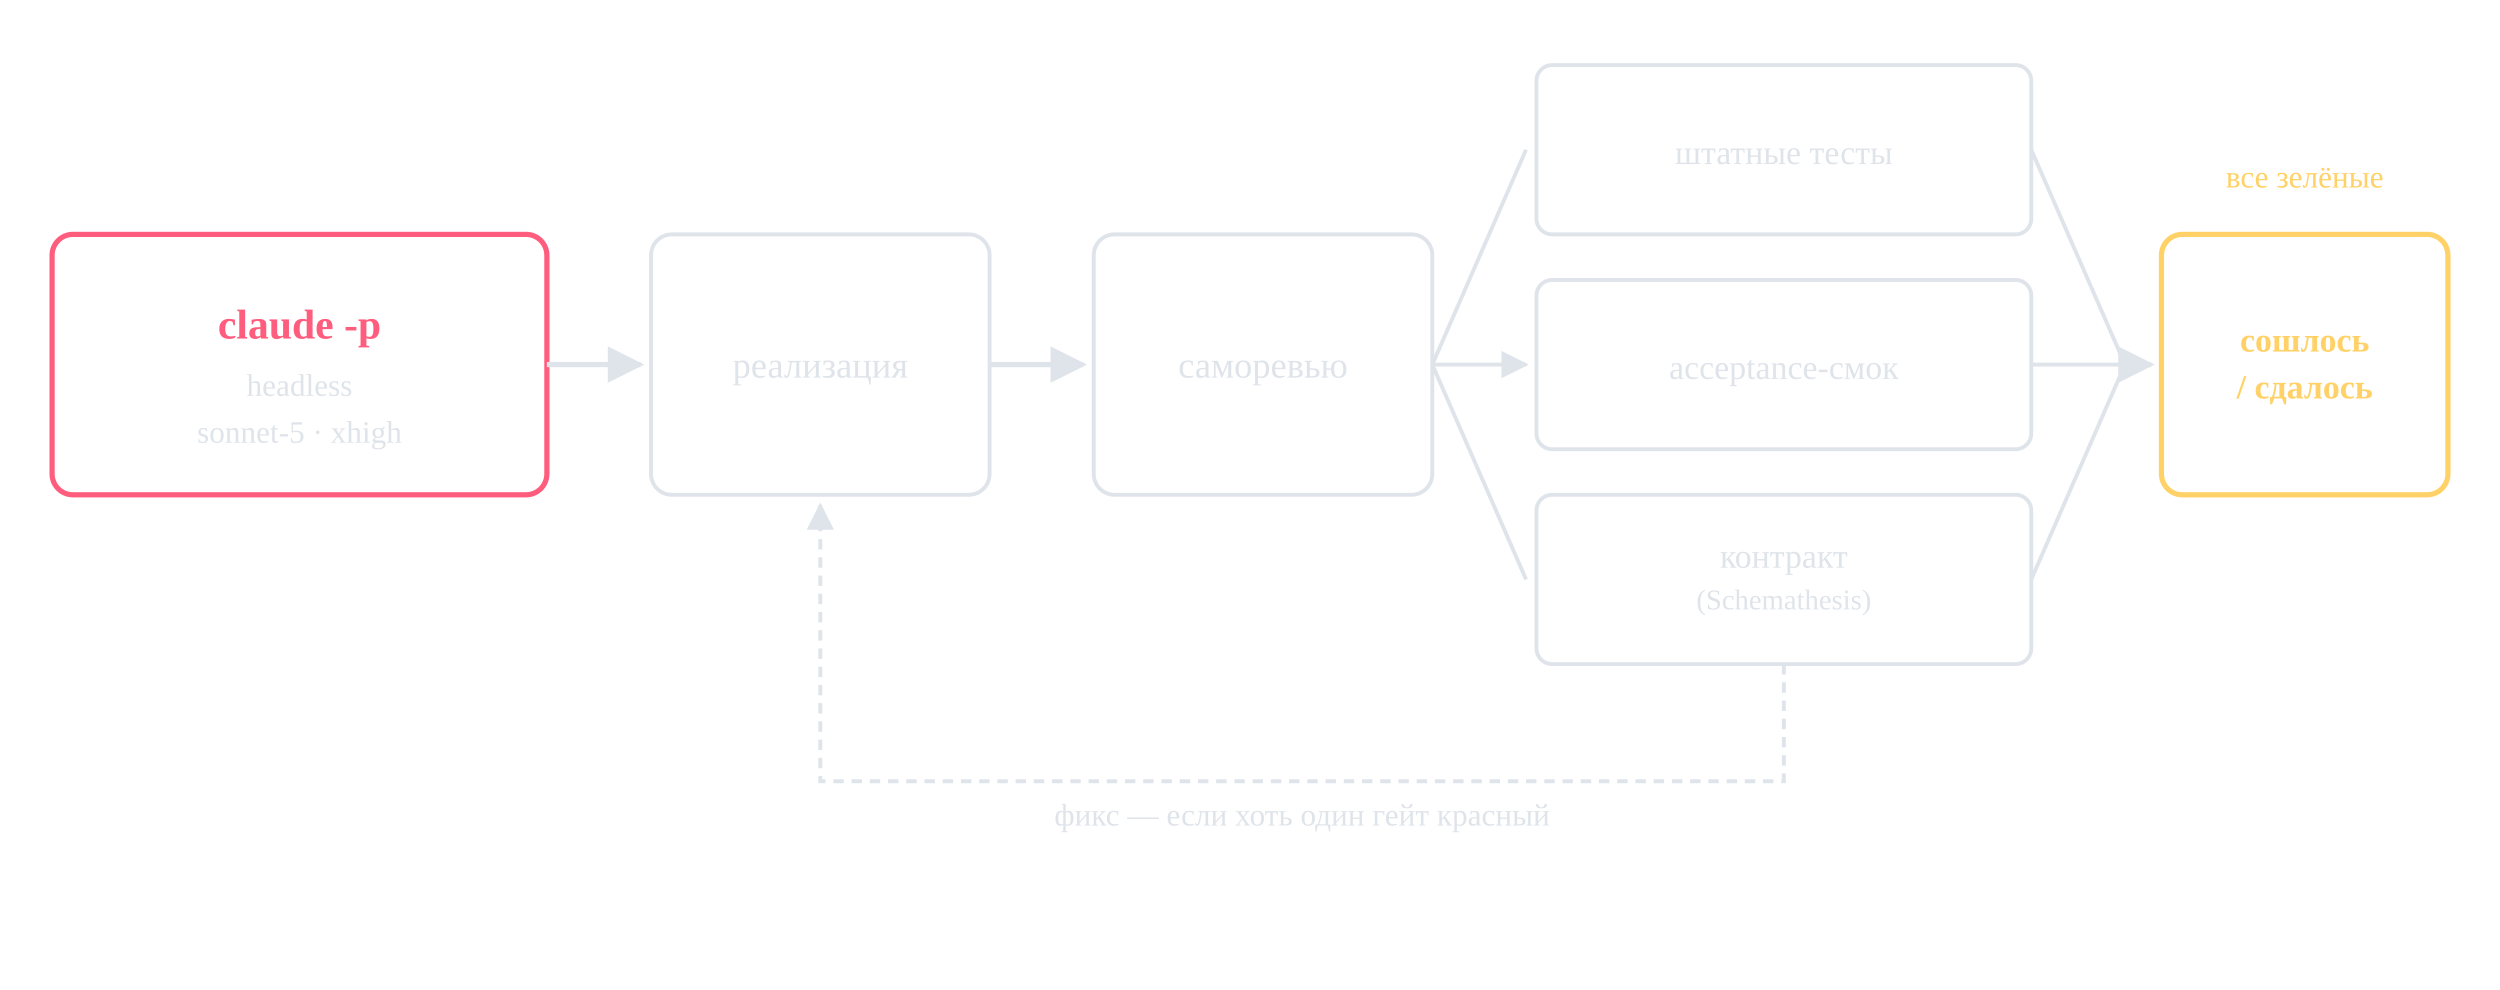
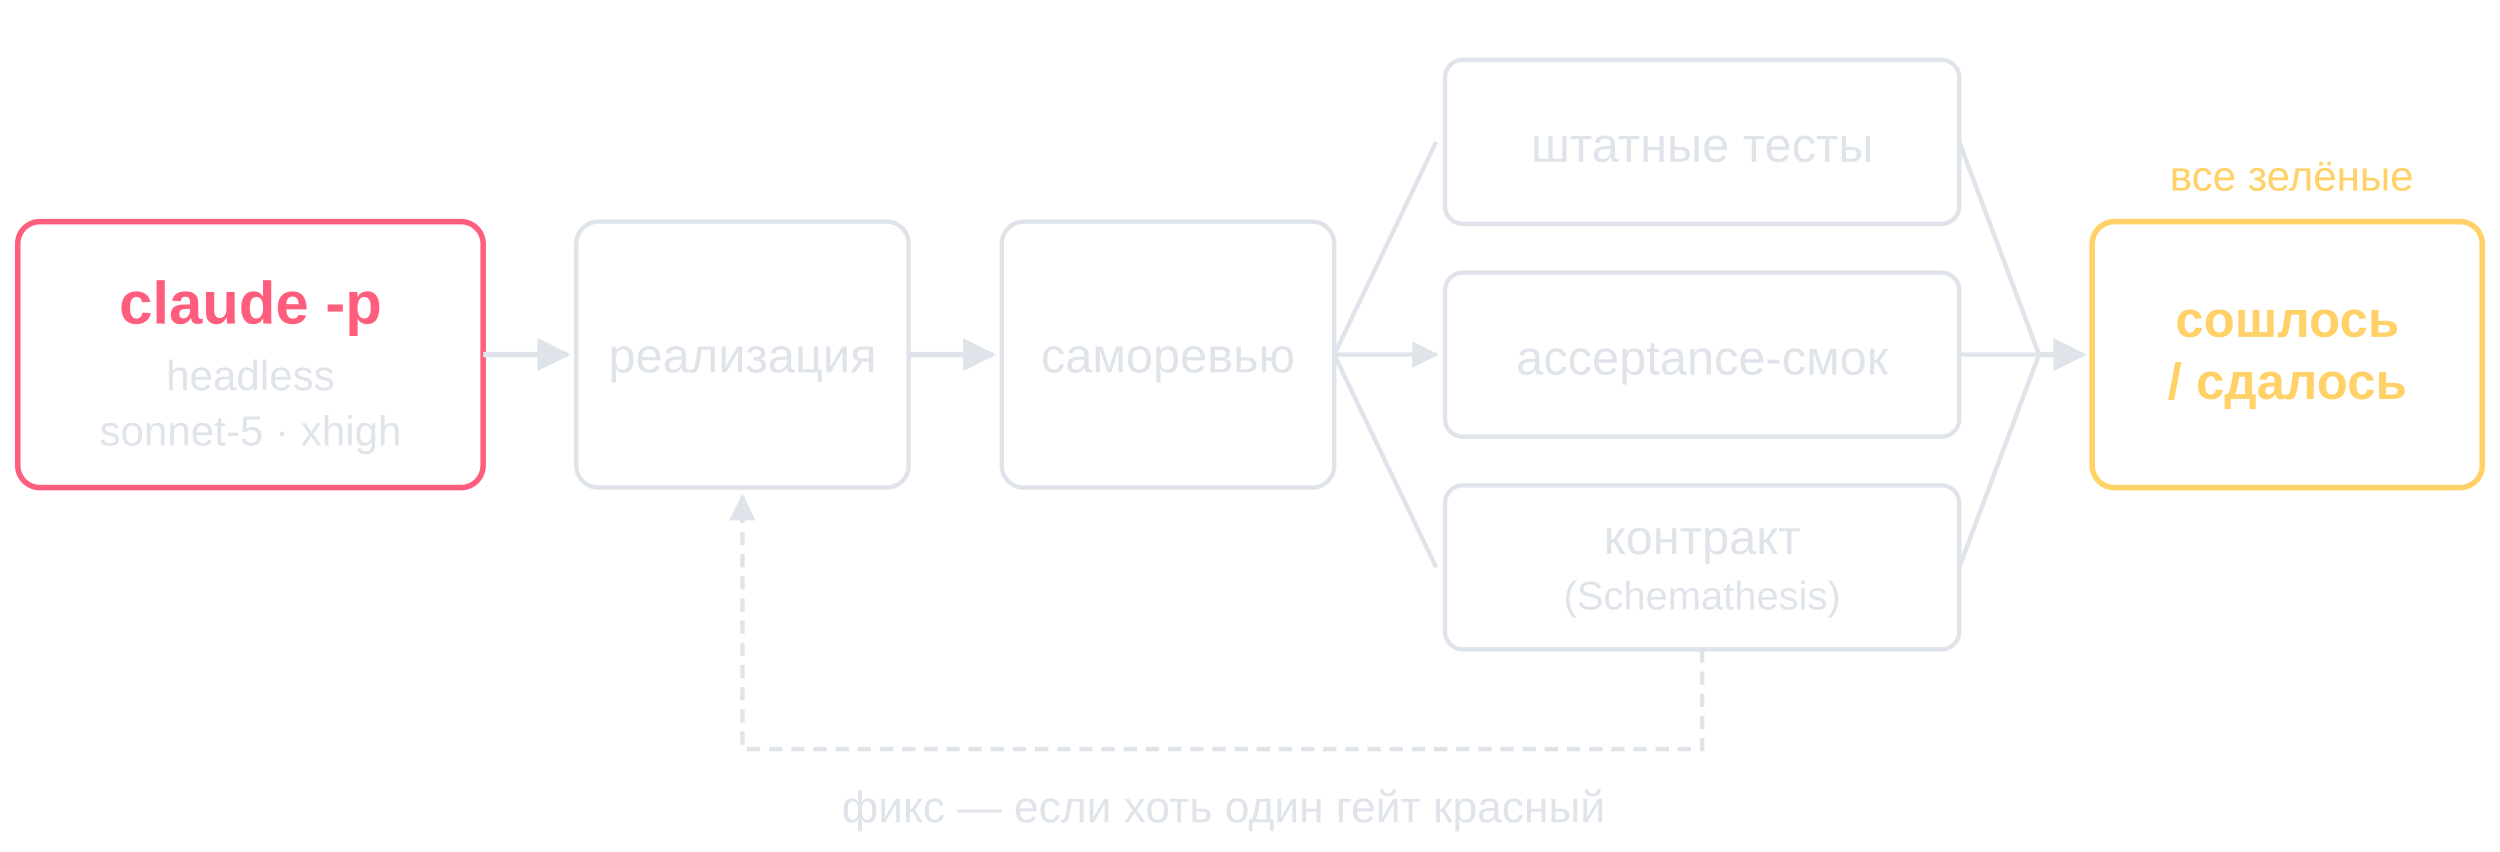
- <svg xmlns="http://www.w3.org/2000/svg" viewBox="0 0 960 380" role="img" aria-label="Пайплайн эксперимента: claude -p headless на claude-sonnet-5 c effort xhigh реализует тикет, проходит саморевью, затем три гейта — штатные тесты, acceptance-смок, контрактная проверка по Schemathesis; при красном гейте пунктирная стрелка возвращает на фикс и повторное ревью, при всех зелёных гейтах тикет считается сошедшимся">
+ <svg xmlns="http://www.w3.org/2000/svg" font-family="'Helvetica Neue', Arial, 'Liberation Sans', sans-serif" viewBox="0 0 1128 384" role="img" aria-label="Пайплайн эксперимента: claude -p headless на claude-sonnet-5 c effort xhigh реализует тикет, проходит саморевью, затем три гейта — штатные тесты, acceptance-смок, контрактная проверка по Schemathesis; при красном гейте пунктирная стрелка возвращает на фикс и повторное ревью, при всех зелёных гейтах тикет считается сошедшимся">
  <defs>
-     <marker id="arrow" viewBox="0 0 10 10" refX="9" refY="5" markerWidth="7" markerHeight="7" orient="auto-start-reverse">
+     <marker id="arrow" viewBox="0 0 10 10" refX="9" refY="5" markerWidth="6" markerHeight="6" orient="auto-start-reverse">
      <path d="M0,0 L10,5 L0,10 z" fill="#dfe4ea" />
    </marker>
  </defs>
-   <rect x="20" y="90" width="190" height="100" rx="8" fill="none" stroke="#ff5d7d" stroke-width="2" />
-   <text x="115" y="130" text-anchor="middle" font-weight="700" font-size="16" fill="#ff5d7d">claude -p</text>
-   <text x="115" y="152" text-anchor="middle" font-size="12" fill="#dfe4ea">headless</text>
-   <text x="115" y="170" text-anchor="middle" font-size="12" fill="#dfe4ea">sonnet-5 · xhigh</text>
-   <line x1="210" y1="140" x2="246" y2="140" stroke="#dfe4ea" stroke-width="2" marker-end="url(#arrow)" />
-   <rect x="250" y="90" width="130" height="100" rx="8" fill="none" stroke="#dfe4ea" stroke-width="1.5" />
-   <text x="315" y="145" text-anchor="middle" font-size="14" fill="#dfe4ea">реализация</text>
-   <line x1="380" y1="140" x2="416" y2="140" stroke="#dfe4ea" stroke-width="2" marker-end="url(#arrow)" />
-   <rect x="420" y="90" width="130" height="100" rx="8" fill="none" stroke="#dfe4ea" stroke-width="1.5" />
-   <text x="485" y="145" text-anchor="middle" font-size="14" fill="#dfe4ea">саморевью</text>
-   <line x1="550" y1="140" x2="586" y2="57.5" stroke="#dfe4ea" stroke-width="1.5" />
-   <line x1="550" y1="140" x2="586" y2="140" stroke="#dfe4ea" stroke-width="1.5" marker-end="url(#arrow)" />
-   <line x1="550" y1="140" x2="586" y2="222.5" stroke="#dfe4ea" stroke-width="1.5" />
-   <rect x="590" y="25" width="190" height="65" rx="6" fill="none" stroke="#dfe4ea" stroke-width="1.5" />
-   <text x="685" y="63" text-anchor="middle" font-size="13" fill="#dfe4ea">штатные тесты</text>
-   <rect x="590" y="107.5" width="190" height="65" rx="6" fill="none" stroke="#dfe4ea" stroke-width="1.5" />
-   <text x="685" y="145.5" text-anchor="middle" font-size="13" fill="#dfe4ea">acceptance-смок</text>
-   <rect x="590" y="190" width="190" height="65" rx="6" fill="none" stroke="#dfe4ea" stroke-width="1.5" />
-   <text x="685" y="218" text-anchor="middle" font-size="13" fill="#dfe4ea">контракт</text>
-   <text x="685" y="234" text-anchor="middle" font-size="11" fill="#dfe4ea">(Schemathesis)</text>
-   <line x1="780" y1="57.5" x2="816" y2="140" stroke="#dfe4ea" stroke-width="1.5" />
-   <line x1="780" y1="140" x2="816" y2="140" stroke="#dfe4ea" stroke-width="1.5" />
-   <line x1="780" y1="222.5" x2="816" y2="140" stroke="#dfe4ea" stroke-width="1.5" />
-   <line x1="816" y1="140" x2="826" y2="140" stroke="#dfe4ea" stroke-width="2" marker-end="url(#arrow)" />
-   <text x="885" y="72" text-anchor="middle" font-size="12" fill="#ffd166">все зелёные</text>
-   <rect x="830" y="90" width="110" height="100" rx="8" fill="none" stroke="#ffd166" stroke-width="2" />
-   <text x="885" y="135" text-anchor="middle" font-size="13" font-weight="700" fill="#ffd166">сошлось</text>
-   <text x="885" y="153" text-anchor="middle" font-size="13" font-weight="700" fill="#ffd166">/ сдалось</text>
-   <polyline points="685,255 685,300 315,300 315,194" fill="none" stroke="#dfe4ea" stroke-width="1.5" stroke-dasharray="4,3" marker-end="url(#arrow)" />
-   <text x="500" y="317" text-anchor="middle" font-size="12" fill="#dfe4ea">фикс — если хоть один гейт красный</text>
+   <rect x="8" y="100" width="210" height="120" rx="10" fill="none" stroke="#ff5d7d" stroke-width="2.5" />
+   <text x="113" y="146" text-anchor="middle" font-weight="700" font-size="27" fill="#ff5d7d">claude -p</text>
+   <text x="113" y="176" text-anchor="middle" font-size="19" fill="#dfe4ea">headless</text>
+   <text x="113" y="201" text-anchor="middle" font-size="19" fill="#dfe4ea">sonnet-5 · xhigh</text>
+   <line x1="218" y1="160" x2="256" y2="160" stroke="#dfe4ea" stroke-width="2.5" marker-end="url(#arrow)" />
+   <rect x="260" y="100" width="150" height="120" rx="10" fill="none" stroke="#dfe4ea" stroke-width="2" />
+   <text x="335" y="168" text-anchor="middle" font-size="22" fill="#dfe4ea">реализация</text>
+   <line x1="410" y1="160" x2="448" y2="160" stroke="#dfe4ea" stroke-width="2.5" marker-end="url(#arrow)" />
+   <rect x="452" y="100" width="150" height="120" rx="10" fill="none" stroke="#dfe4ea" stroke-width="2" />
+   <text x="527" y="168" text-anchor="middle" font-size="22" fill="#dfe4ea">саморевью</text>
+   <line x1="602" y1="160" x2="648" y2="64" stroke="#dfe4ea" stroke-width="2" />
+   <line x1="602" y1="160" x2="648" y2="160" stroke="#dfe4ea" stroke-width="2" marker-end="url(#arrow)" />
+   <line x1="602" y1="160" x2="648" y2="256" stroke="#dfe4ea" stroke-width="2" />
+   <rect x="652" y="27" width="232" height="74" rx="8" fill="none" stroke="#dfe4ea" stroke-width="2" />
+   <text x="768" y="73" text-anchor="middle" font-size="22" fill="#dfe4ea">штатные тесты</text>
+   <rect x="652" y="123" width="232" height="74" rx="8" fill="none" stroke="#dfe4ea" stroke-width="2" />
+   <text x="768" y="169" text-anchor="middle" font-size="22" fill="#dfe4ea">acceptance-смок</text>
+   <rect x="652" y="219" width="232" height="74" rx="8" fill="none" stroke="#dfe4ea" stroke-width="2" />
+   <text x="768" y="250" text-anchor="middle" font-size="22" fill="#dfe4ea">контракт</text>
+   <text x="768" y="275" text-anchor="middle" font-size="18" fill="#dfe4ea">(Schemathesis)</text>
+   <line x1="884" y1="64" x2="920" y2="160" stroke="#dfe4ea" stroke-width="2" />
+   <line x1="884" y1="160" x2="920" y2="160" stroke="#dfe4ea" stroke-width="2" />
+   <line x1="884" y1="256" x2="920" y2="160" stroke="#dfe4ea" stroke-width="2" />
+   <line x1="920" y1="160" x2="940" y2="160" stroke="#dfe4ea" stroke-width="2.5" marker-end="url(#arrow)" />
+   <text x="1034" y="86" text-anchor="middle" font-size="19" fill="#ffd166">все зелёные</text>
+   <rect x="944" y="100" width="176" height="120" rx="10" fill="none" stroke="#ffd166" stroke-width="2.5" />
+   <text x="1032" y="152" text-anchor="middle" font-size="23" font-weight="700" fill="#ffd166">сошлось</text>
+   <text x="1032" y="180" text-anchor="middle" font-size="23" font-weight="700" fill="#ffd166">/ сдалось</text>
+   <polyline points="768,293 768,338 335,338 335,224" fill="none" stroke="#dfe4ea" stroke-width="2" stroke-dasharray="6,4" marker-end="url(#arrow)" />
+   <text x="552" y="371" text-anchor="middle" font-size="20" fill="#dfe4ea">фикс — если хоть один гейт красный</text>
</svg>
